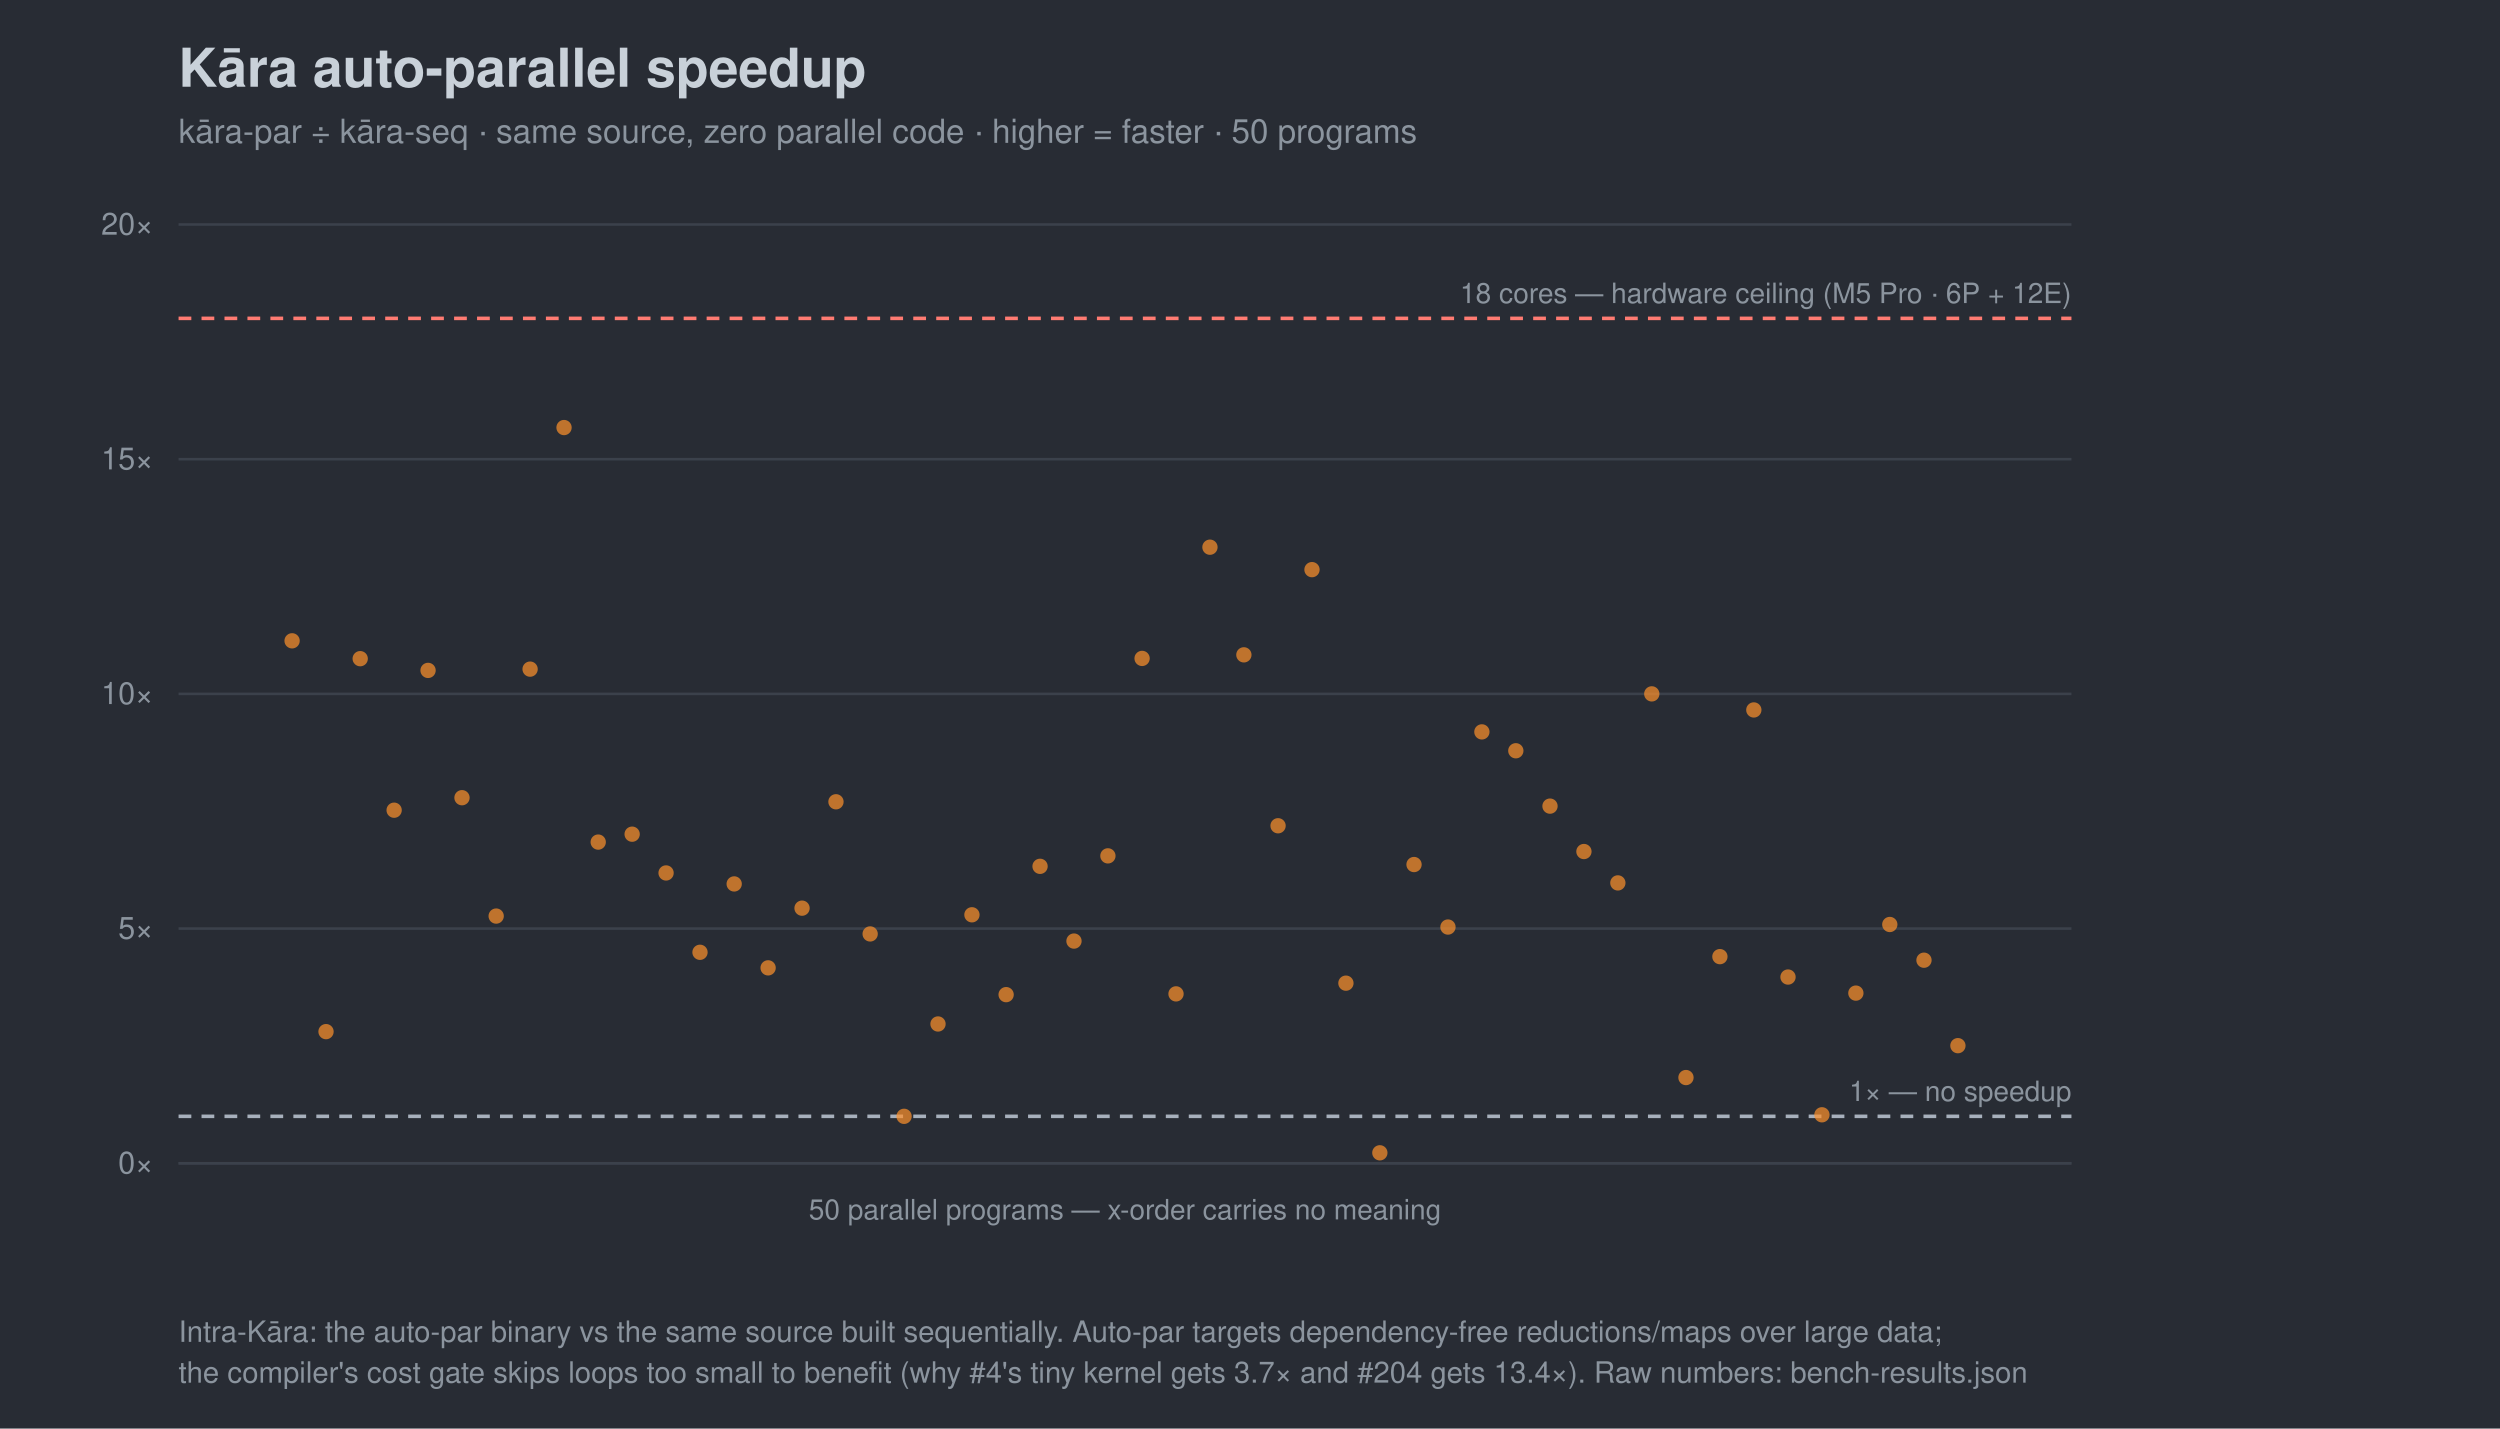
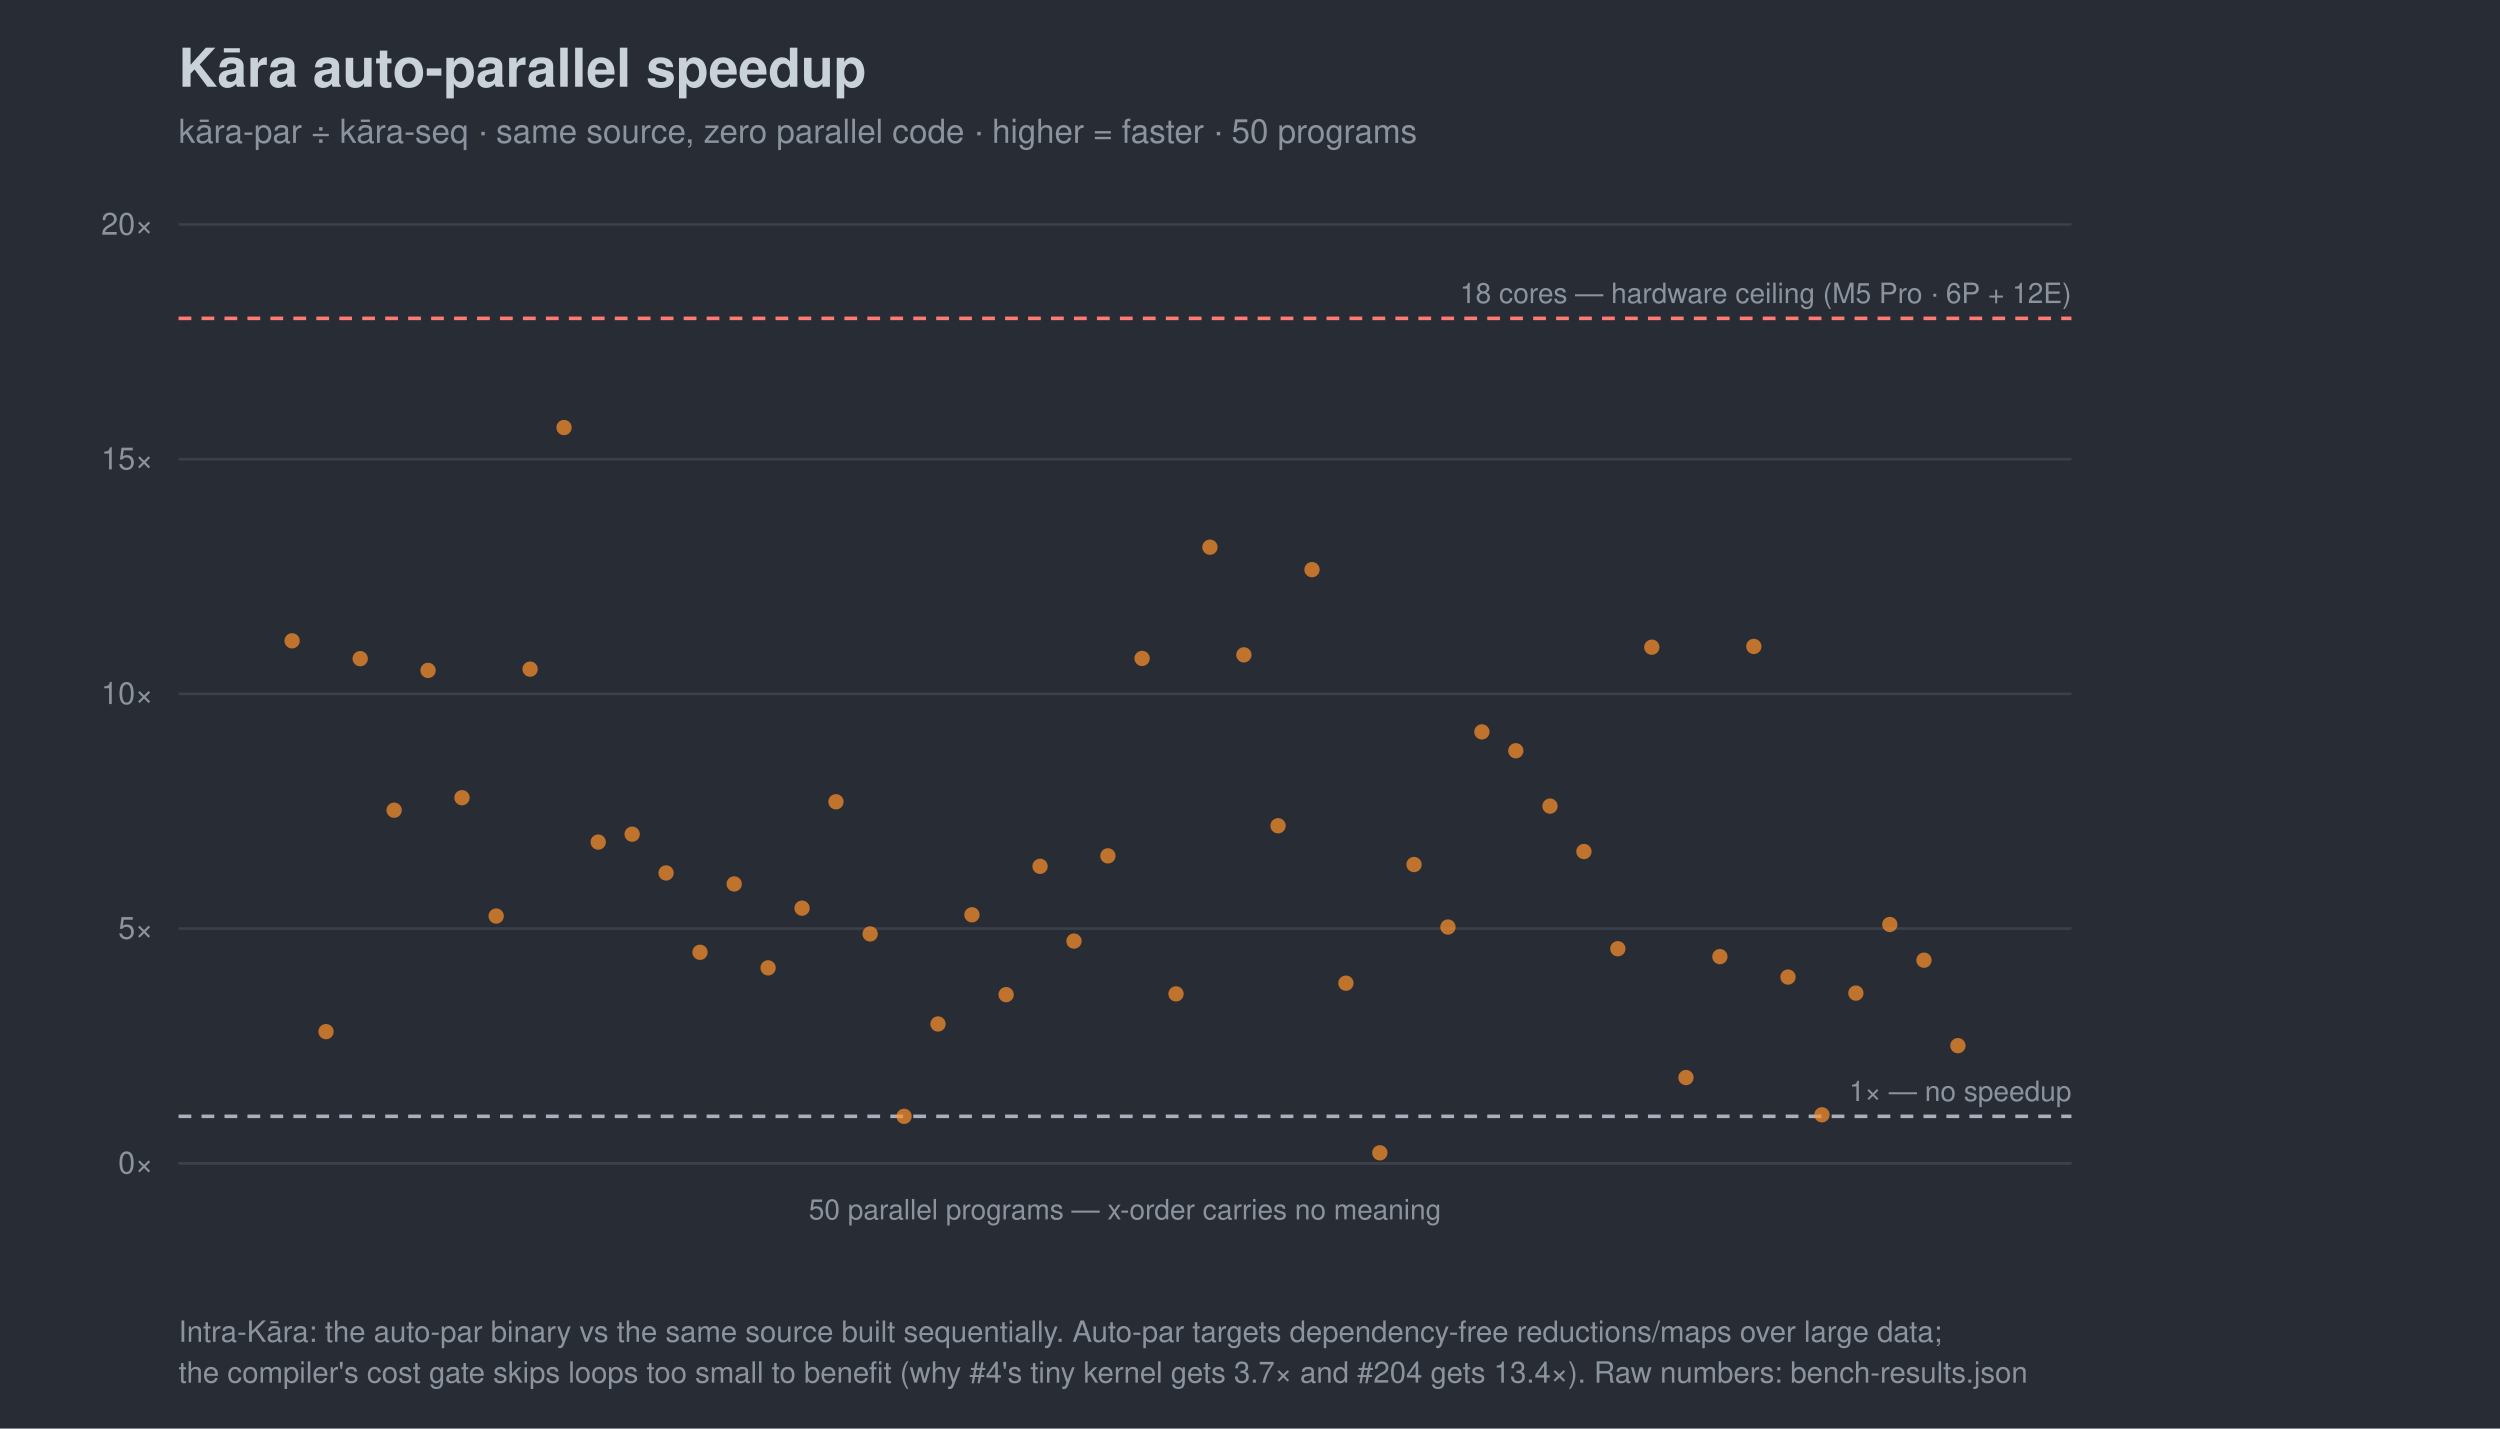
<svg xmlns="http://www.w3.org/2000/svg" width="980" height="560" viewBox="0 0 980 560" font-family="-apple-system,Segoe UI,Helvetica,Arial,sans-serif">
  <rect width="980" height="560" fill="#282c34" />
  <text x="70" y="34" font-size="21" font-weight="700" fill="#c9d1d9">Kāra auto-parallel speedup</text>
  <text x="70" y="56" font-size="13" fill="#8b949e">kāra-par ÷ kāra-seq · same source, zero parallel code · higher = faster · 50 programs</text>
  <line x1="70" y1="456.0" x2="812" y2="456.0" stroke="#3b414b" />
  <text x="60" y="460.0" font-size="12" text-anchor="end" fill="#8b949e">0×</text>
  <line x1="70" y1="364.0" x2="812" y2="364.0" stroke="#3b414b" />
  <text x="60" y="368.0" font-size="12" text-anchor="end" fill="#8b949e">5×</text>
  <line x1="70" y1="272.0" x2="812" y2="272.0" stroke="#3b414b" />
  <text x="60" y="276.0" font-size="12" text-anchor="end" fill="#8b949e">10×</text>
  <line x1="70" y1="180.0" x2="812" y2="180.0" stroke="#3b414b" />
  <text x="60" y="184.0" font-size="12" text-anchor="end" fill="#8b949e">15×</text>
  <line x1="70" y1="88.0" x2="812" y2="88.0" stroke="#3b414b" />
  <text x="60" y="92.0" font-size="12" text-anchor="end" fill="#8b949e">20×</text>
  <line x1="70" y1="437.6" x2="812" y2="437.6" stroke="#a7b0bc" stroke-width="1.4" stroke-dasharray="5 4" />
  <text x="812" y="431.6" font-size="11" text-anchor="end" fill="#8b949e">1× — no speedup</text>
  <line x1="70" y1="124.8" x2="812" y2="124.8" stroke="#ff7b72" stroke-width="1.4" stroke-dasharray="5 4" />
  <text x="812" y="118.8" font-size="11" text-anchor="end" fill="#8b949e">18 cores — hardware ceiling (M5 Pro · 6P + 12E)</text>
  <line x1="70" y1="456" x2="812" y2="456" stroke="#3b414b" />
  <text x="441.0" y="478" font-size="11" text-anchor="middle" fill="#8b949e">50 parallel programs — x-order carries no meaning</text>
  <circle cx="114.5" cy="251.2" r="3.0" fill="#ff922b" opacity="0.7" />
  <circle cx="127.8" cy="404.4" r="3.0" fill="#ff922b" opacity="0.7" />
  <circle cx="141.2" cy="258.2" r="3.0" fill="#ff922b" opacity="0.7" />
  <circle cx="154.5" cy="317.6" r="3.0" fill="#ff922b" opacity="0.7" />
  <circle cx="167.8" cy="262.8" r="3.0" fill="#ff922b" opacity="0.7" />
  <circle cx="181.1" cy="312.7" r="3.0" fill="#ff922b" opacity="0.7" />
  <circle cx="194.5" cy="359.1" r="3.0" fill="#ff922b" opacity="0.7" />
  <circle cx="207.8" cy="262.3" r="3.0" fill="#ff922b" opacity="0.7" />
  <circle cx="221.1" cy="167.6" r="3.0" fill="#ff922b" opacity="0.7" />
  <circle cx="234.5" cy="330.1" r="3.0" fill="#ff922b" opacity="0.7" />
  <circle cx="247.8" cy="327.0" r="3.0" fill="#ff922b" opacity="0.7" />
  <circle cx="261.1" cy="342.2" r="3.0" fill="#ff922b" opacity="0.7" />
  <circle cx="274.4" cy="373.3" r="3.0" fill="#ff922b" opacity="0.7" />
  <circle cx="287.8" cy="346.5" r="3.0" fill="#ff922b" opacity="0.7" />
  <circle cx="301.1" cy="379.4" r="3.0" fill="#ff922b" opacity="0.7" />
  <circle cx="314.4" cy="356.0" r="3.0" fill="#ff922b" opacity="0.7" />
  <circle cx="327.7" cy="314.3" r="3.0" fill="#ff922b" opacity="0.7" />
  <circle cx="341.1" cy="366.1" r="3.0" fill="#ff922b" opacity="0.7" />
  <circle cx="354.4" cy="437.6" r="3.0" fill="#ff922b" opacity="0.7" />
  <circle cx="367.7" cy="401.4" r="3.0" fill="#ff922b" opacity="0.7" />
  <circle cx="381.0" cy="358.6" r="3.0" fill="#ff922b" opacity="0.7" />
  <circle cx="394.4" cy="389.9" r="3.0" fill="#ff922b" opacity="0.7" />
  <circle cx="407.7" cy="339.6" r="3.0" fill="#ff922b" opacity="0.7" />
  <circle cx="421.0" cy="368.9" r="3.0" fill="#ff922b" opacity="0.7" />
  <circle cx="434.3" cy="335.5" r="3.0" fill="#ff922b" opacity="0.7" />
  <circle cx="447.7" cy="258.1" r="3.0" fill="#ff922b" opacity="0.7" />
  <circle cx="461.0" cy="389.6" r="3.0" fill="#ff922b" opacity="0.7" />
  <circle cx="474.3" cy="214.5" r="3.0" fill="#ff922b" opacity="0.7" />
  <circle cx="487.6" cy="256.7" r="3.0" fill="#ff922b" opacity="0.7" />
  <circle cx="501.0" cy="323.7" r="3.0" fill="#ff922b" opacity="0.7" />
  <circle cx="514.3" cy="223.3" r="3.0" fill="#ff922b" opacity="0.7" />
  <circle cx="527.6" cy="385.4" r="3.0" fill="#ff922b" opacity="0.7" />
  <circle cx="540.9" cy="451.9" r="3.0" fill="#ff922b" opacity="0.7" />
  <circle cx="554.3" cy="338.9" r="3.0" fill="#ff922b" opacity="0.7" />
  <circle cx="567.6" cy="363.4" r="3.0" fill="#ff922b" opacity="0.7" />
  <circle cx="580.9" cy="286.9" r="3.0" fill="#ff922b" opacity="0.7" />
  <circle cx="594.2" cy="294.3" r="3.0" fill="#ff922b" opacity="0.7" />
  <circle cx="607.6" cy="316.0" r="3.0" fill="#ff922b" opacity="0.7" />
  <circle cx="620.9" cy="333.8" r="3.0" fill="#ff922b" opacity="0.7" />
-   <circle cx="634.2" cy="346.1" r="3.0" fill="#ff922b" opacity="0.7" />
-   <circle cx="647.5" cy="272.0" r="3.0" fill="#ff922b" opacity="0.7" />
+   <circle cx="634.2" cy="371.9" r="3.0" fill="#ff922b" opacity="0.7" />
+   <circle cx="647.5" cy="253.7" r="3.0" fill="#ff922b" opacity="0.7" />
  <circle cx="660.9" cy="422.4" r="3.0" fill="#ff922b" opacity="0.7" />
  <circle cx="674.2" cy="375.0" r="3.0" fill="#ff922b" opacity="0.7" />
-   <circle cx="687.5" cy="278.3" r="3.0" fill="#ff922b" opacity="0.7" />
+   <circle cx="687.5" cy="253.4" r="3.0" fill="#ff922b" opacity="0.7" />
  <circle cx="700.9" cy="383.0" r="3.0" fill="#ff922b" opacity="0.7" />
  <circle cx="714.2" cy="437.0" r="3.0" fill="#ff922b" opacity="0.7" />
  <circle cx="727.5" cy="389.3" r="3.0" fill="#ff922b" opacity="0.7" />
  <circle cx="740.8" cy="362.4" r="3.0" fill="#ff922b" opacity="0.7" />
  <circle cx="754.2" cy="376.4" r="3.0" fill="#ff922b" opacity="0.7" />
  <circle cx="767.5" cy="409.9" r="3.0" fill="#ff922b" opacity="0.7" />
  <text x="70" y="526" font-size="11.5" fill="#8b949e">Intra-Kāra: the auto-par binary vs the same source built sequentially. Auto-par targets dependency-free reductions/maps over large data;</text>
  <text x="70" y="542" font-size="11.5" fill="#8b949e">the compiler's cost gate skips loops too small to benefit (why #4's tiny kernel gets 3.7× and #204 gets 13.4×). Raw numbers: bench-results.json</text>
</svg>
